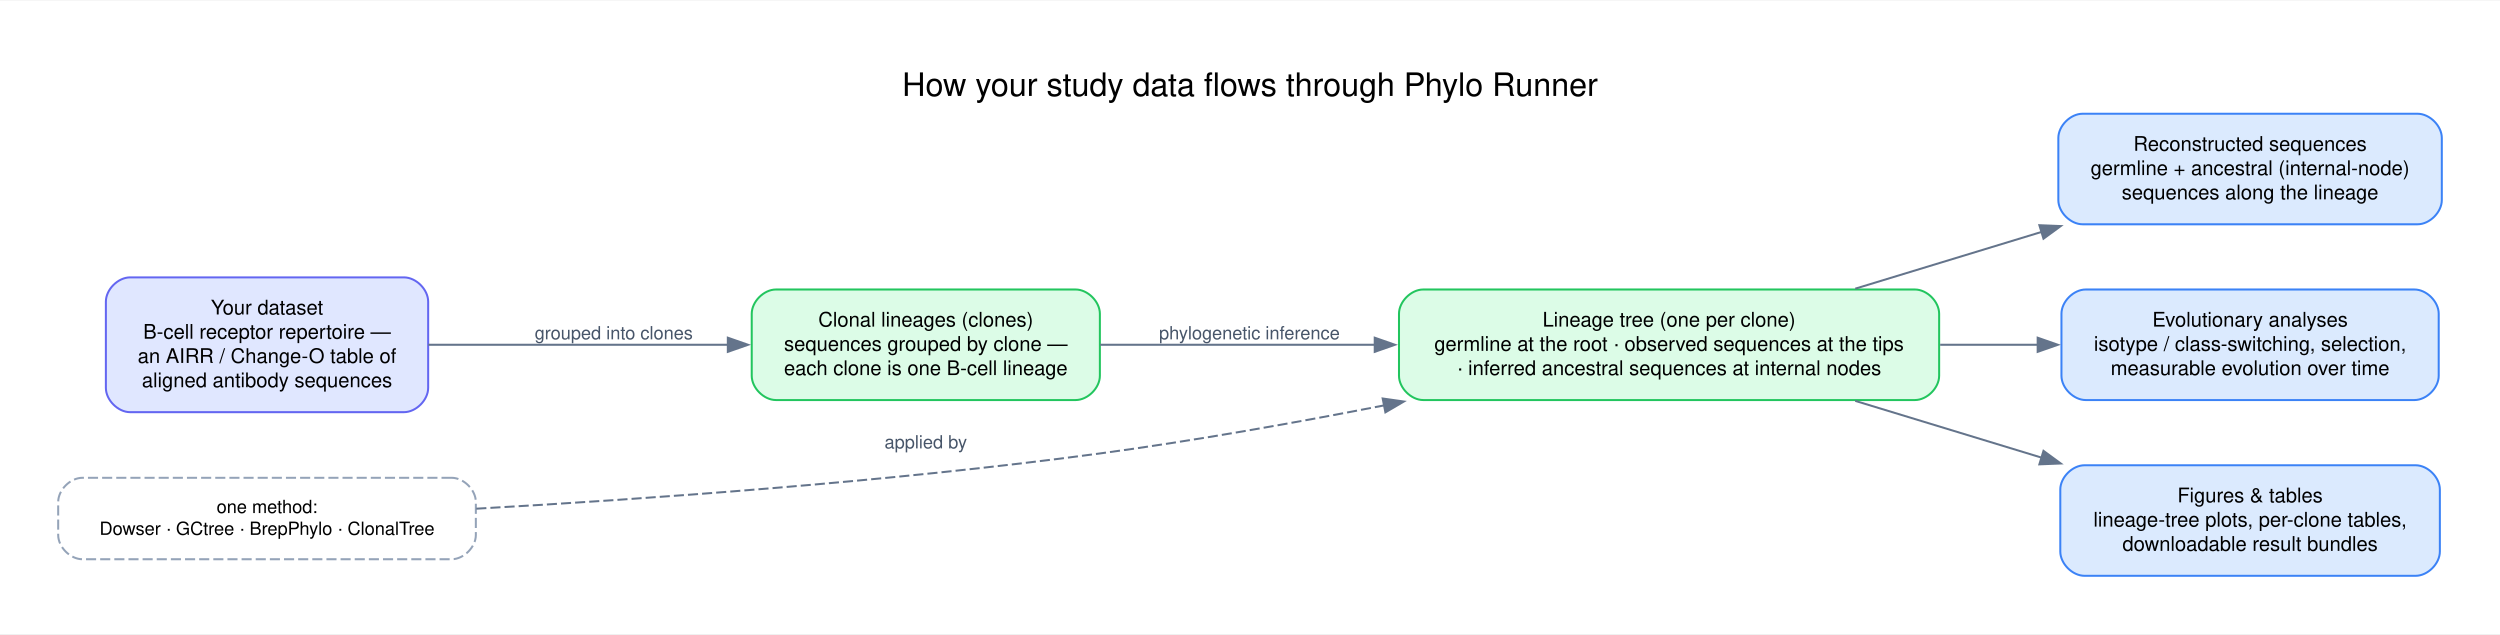
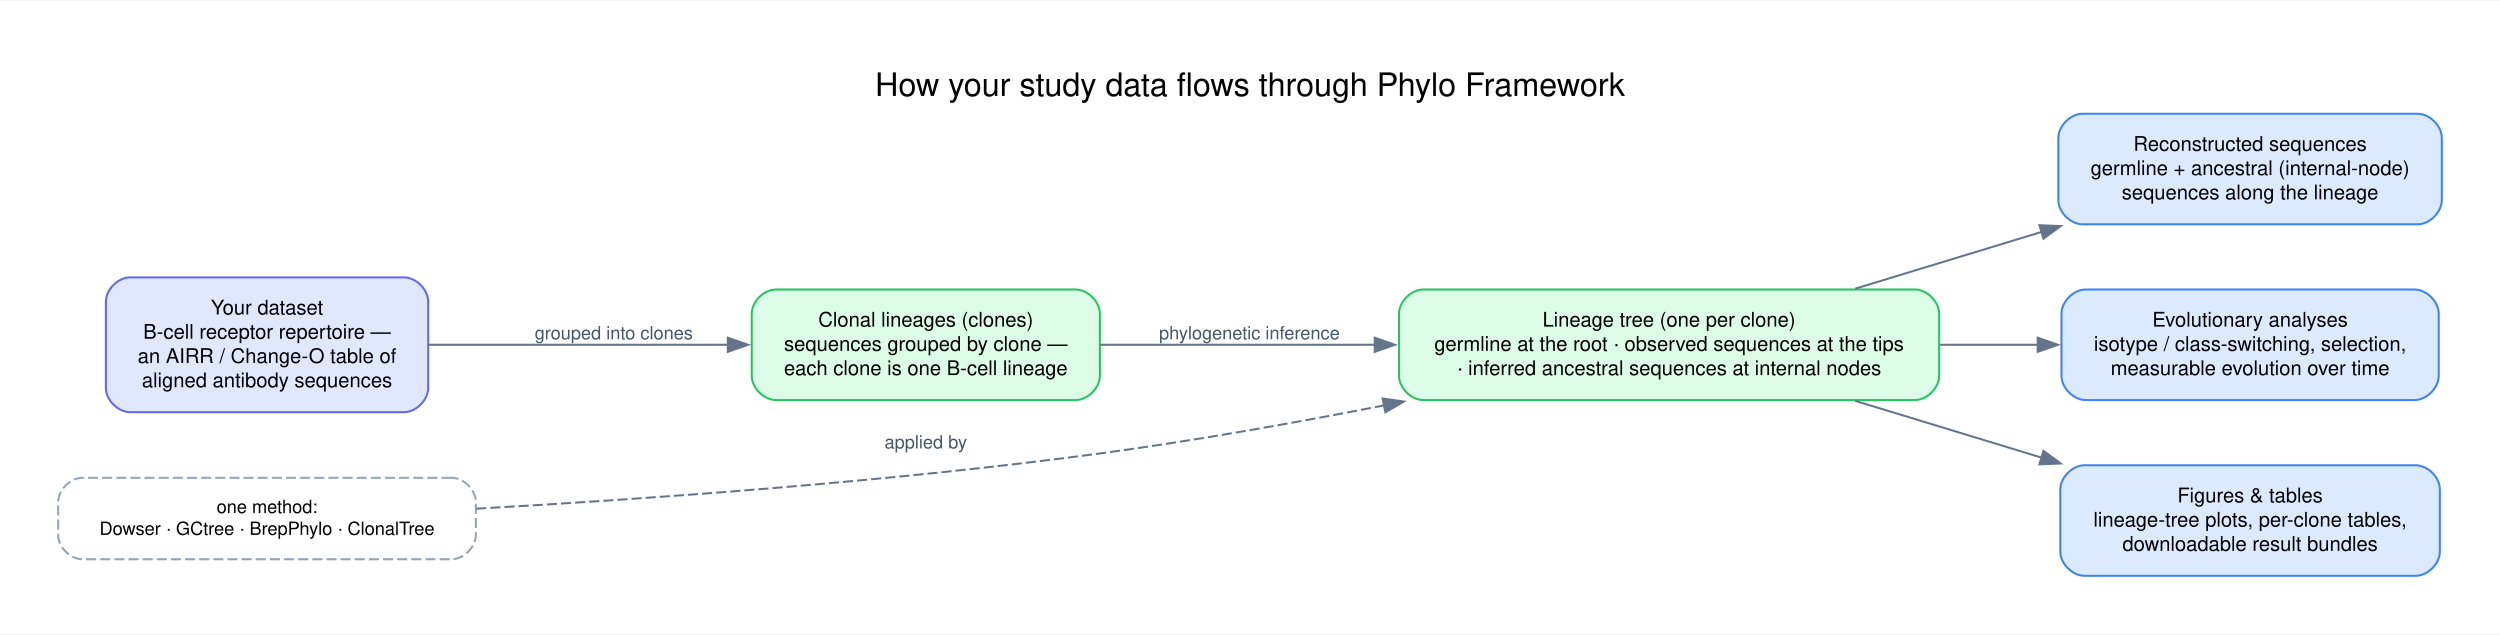
<svg xmlns="http://www.w3.org/2000/svg" width="1237pt" height="314pt" viewBox="0.00 0.00 1237.48 313.52">
  <g id="graph0" class="graph" transform="scale(1 1) rotate(0) translate(28.8 284.72)">
    <polygon fill="white" stroke="none" points="-28.8,28.8 -28.8,-284.72 1208.68,-284.72 1208.68,28.8 -28.8,28.8" />
-     <text text-anchor="middle" x="589.94" y="-237.52" font-family="Helvetica,sans-Serif" font-size="16.00">How your study data flows through Phylo Runner</text>
+     <text text-anchor="middle" x="589.94" y="-237.52" font-family="Helvetica,sans-Serif" font-size="16.00">How your study data flows through Phylo Framework</text>
    <g id="node1" class="node">
      <path fill="#e0e7ff" stroke="#6366f1" d="M171.14,-147.72C171.14,-147.72 35.61,-147.72 35.61,-147.72 29.61,-147.72 23.61,-141.72 23.61,-135.72 23.61,-135.72 23.61,-93 23.61,-93 23.61,-87 29.61,-81 35.61,-81 35.61,-81 171.14,-81 171.14,-81 177.14,-81 183.14,-87 183.14,-93 183.14,-93 183.14,-135.72 183.14,-135.72 183.14,-141.72 177.14,-147.72 171.14,-147.72" />
      <text text-anchor="middle" x="103.37" y="-129.36" font-family="Helvetica,sans-Serif" font-size="10.00">Your dataset</text>
      <text text-anchor="middle" x="103.37" y="-117.36" font-family="Helvetica,sans-Serif" font-size="10.00">B-cell receptor repertoire —</text>
      <text text-anchor="middle" x="103.37" y="-105.36" font-family="Helvetica,sans-Serif" font-size="10.00">an AIRR / Change-O table of</text>
      <text text-anchor="middle" x="103.37" y="-93.36" font-family="Helvetica,sans-Serif" font-size="10.00">aligned antibody sequences</text>
    </g>
    <g id="node2" class="node">
      <path fill="#dcfce7" stroke="#22c55e" d="M503.63,-141.72C503.63,-141.72 355.3,-141.72 355.3,-141.72 349.3,-141.72 343.3,-135.72 343.3,-129.72 343.3,-129.72 343.3,-99 343.3,-99 343.3,-93 349.3,-87 355.3,-87 355.3,-87 503.63,-87 503.63,-87 509.63,-87 515.63,-93 515.63,-99 515.63,-99 515.63,-129.72 515.63,-129.72 515.63,-135.72 509.63,-141.72 503.63,-141.72" />
      <text text-anchor="middle" x="429.46" y="-123.36" font-family="Helvetica,sans-Serif" font-size="10.00">Clonal lineages (clones)</text>
      <text text-anchor="middle" x="429.46" y="-111.36" font-family="Helvetica,sans-Serif" font-size="10.00">sequences grouped by clone —</text>
      <text text-anchor="middle" x="429.46" y="-99.36" font-family="Helvetica,sans-Serif" font-size="10.00">each clone is one B-cell lineage</text>
    </g>
    <g id="edge1" class="edge">
      <path fill="none" stroke="#64748b" d="M183.24,-114.36C227.99,-114.36 284.36,-114.36 331.76,-114.36" />
      <polygon fill="#64748b" stroke="#64748b" points="331.47,-117.86 341.47,-114.36 331.47,-110.86 331.47,-117.86" />
      <text text-anchor="middle" x="275.02" y="-117.06" font-family="Helvetica,sans-Serif" font-size="9.00" fill="#475569">grouped into clones</text>
    </g>
    <g id="node3" class="node">
      <path fill="#dcfce7" stroke="#22c55e" d="M919.06,-141.72C919.06,-141.72 675.69,-141.72 675.69,-141.72 669.69,-141.72 663.69,-135.72 663.69,-129.72 663.69,-129.72 663.69,-99 663.69,-99 663.69,-93 669.69,-87 675.69,-87 675.69,-87 919.06,-87 919.06,-87 925.06,-87 931.06,-93 931.06,-99 931.06,-99 931.06,-129.72 931.06,-129.72 931.06,-135.72 925.06,-141.72 919.06,-141.72" />
      <text text-anchor="middle" x="797.37" y="-123.36" font-family="Helvetica,sans-Serif" font-size="10.00">Lineage tree (one per clone)</text>
      <text text-anchor="middle" x="797.37" y="-111.36" font-family="Helvetica,sans-Serif" font-size="10.00">germline at the root · observed sequences at the tips</text>
      <text text-anchor="middle" x="797.37" y="-99.36" font-family="Helvetica,sans-Serif" font-size="10.00">· inferred ancestral sequences at internal nodes</text>
    </g>
    <g id="edge2" class="edge">
      <path fill="none" stroke="#64748b" d="M515.79,-114.36C556.27,-114.36 605.77,-114.36 651.86,-114.36" />
      <polygon fill="#64748b" stroke="#64748b" points="651.68,-117.86 661.68,-114.36 651.68,-110.86 651.68,-117.86" />
      <text text-anchor="middle" x="589.66" y="-117.06" font-family="Helvetica,sans-Serif" font-size="9.00" fill="#475569">phylogenetic inference</text>
    </g>
    <g id="node5" class="node">
      <path fill="#dbeafe" stroke="#3b82f6" d="M1167.88,-228.72C1167.88,-228.72 1002.06,-228.72 1002.06,-228.72 996.06,-228.72 990.06,-222.72 990.06,-216.72 990.06,-216.72 990.06,-186 990.06,-186 990.06,-180 996.06,-174 1002.06,-174 1002.06,-174 1167.88,-174 1167.88,-174 1173.88,-174 1179.88,-180 1179.88,-186 1179.88,-186 1179.88,-216.72 1179.88,-216.72 1179.88,-222.72 1173.88,-228.72 1167.88,-228.72" />
      <text text-anchor="middle" x="1084.97" y="-210.36" font-family="Helvetica,sans-Serif" font-size="10.00">Reconstructed sequences</text>
      <text text-anchor="middle" x="1084.97" y="-198.36" font-family="Helvetica,sans-Serif" font-size="10.00">germline + ancestral (internal-node)</text>
      <text text-anchor="middle" x="1084.97" y="-186.36" font-family="Helvetica,sans-Serif" font-size="10.00">sequences along the lineage</text>
    </g>
    <g id="edge4" class="edge">
      <path fill="none" stroke="#64748b" d="M889.52,-142.13C918.89,-151.07 951.63,-161.05 981.74,-170.22" />
      <polygon fill="#64748b" stroke="#64748b" points="980.67,-173.55 991.26,-173.12 982.71,-166.86 980.67,-173.55" />
    </g>
    <g id="node6" class="node">
      <path fill="#dbeafe" stroke="#3b82f6" d="M1166.34,-141.72C1166.34,-141.72 1003.6,-141.72 1003.6,-141.72 997.6,-141.72 991.6,-135.72 991.6,-129.72 991.6,-129.72 991.6,-99 991.6,-99 991.6,-93 997.6,-87 1003.6,-87 1003.6,-87 1166.34,-87 1166.34,-87 1172.34,-87 1178.34,-93 1178.34,-99 1178.34,-99 1178.34,-129.72 1178.34,-129.72 1178.34,-135.72 1172.34,-141.72 1166.34,-141.72" />
      <text text-anchor="middle" x="1084.97" y="-123.36" font-family="Helvetica,sans-Serif" font-size="10.00">Evolutionary analyses</text>
      <text text-anchor="middle" x="1084.97" y="-111.36" font-family="Helvetica,sans-Serif" font-size="10.00">isotype / class-switching, selection,</text>
      <text text-anchor="middle" x="1084.97" y="-99.36" font-family="Helvetica,sans-Serif" font-size="10.00">measurable evolution over time</text>
    </g>
    <g id="edge5" class="edge">
      <path fill="none" stroke="#64748b" d="M931.56,-114.36C947.82,-114.36 964.25,-114.36 980,-114.36" />
      <polygon fill="#64748b" stroke="#64748b" points="979.83,-117.86 989.83,-114.36 979.83,-110.86 979.83,-117.86" />
    </g>
    <g id="node7" class="node">
      <path fill="#dbeafe" stroke="#3b82f6" d="M1166.91,-54.72C1166.91,-54.72 1003.03,-54.72 1003.03,-54.72 997.03,-54.72 991.03,-48.72 991.03,-42.72 991.03,-42.72 991.03,-12 991.03,-12 991.03,-6 997.03,0 1003.03,0 1003.03,0 1166.91,0 1166.91,0 1172.91,0 1178.91,-6 1178.91,-12 1178.91,-12 1178.91,-42.72 1178.91,-42.72 1178.91,-48.72 1172.91,-54.72 1166.91,-54.72" />
      <text text-anchor="middle" x="1084.97" y="-36.36" font-family="Helvetica,sans-Serif" font-size="10.00">Figures &amp; tables</text>
      <text text-anchor="middle" x="1084.97" y="-24.36" font-family="Helvetica,sans-Serif" font-size="10.00">lineage-tree plots, per-clone tables,</text>
      <text text-anchor="middle" x="1084.97" y="-12.36" font-family="Helvetica,sans-Serif" font-size="10.00">downloadable result bundles</text>
    </g>
    <g id="edge6" class="edge">
      <path fill="none" stroke="#64748b" d="M889.52,-86.59C918.89,-77.65 951.63,-67.67 981.74,-58.5" />
      <polygon fill="#64748b" stroke="#64748b" points="982.71,-61.86 991.26,-55.6 980.67,-55.17 982.71,-61.86" />
    </g>
    <g id="node4" class="node">
      <path fill="none" stroke="#94a3b8" stroke-dasharray="5,2" d="M194.74,-48.52C194.74,-48.52 12,-48.52 12,-48.52 6,-48.52 0,-42.52 0,-36.52 0,-36.52 0,-20.2 0,-20.2 0,-14.2 6,-8.2 12,-8.2 12,-8.2 194.74,-8.2 194.74,-8.2 200.74,-8.2 206.74,-14.2 206.74,-20.2 206.74,-20.2 206.74,-36.52 206.74,-36.52 206.74,-42.52 200.74,-48.52 194.74,-48.52" />
      <text text-anchor="middle" x="103.37" y="-31.06" font-family="Helvetica,sans-Serif" font-size="9.00">one method:</text>
      <text text-anchor="middle" x="103.37" y="-20.26" font-family="Helvetica,sans-Serif" font-size="9.00">Dowser · GCtree · BrepPhylo · ClonalTree</text>
    </g>
    <g id="edge3" class="edge">
      <path fill="none" stroke="#64748b" stroke-dasharray="5,2" d="M206.96,-33.22C290.36,-37.93 410.93,-46.47 515.63,-60.56 561.65,-66.75 611.53,-75.6 656.31,-84.35" />
      <polygon fill="#64748b" stroke="#64748b" points="655.61,-87.77 666.1,-86.27 656.96,-80.91 655.61,-87.77" />
      <text text-anchor="middle" x="429.46" y="-63.06" font-family="Helvetica,sans-Serif" font-size="9.00" fill="#475569">applied by</text>
    </g>
  </g>
</svg>
